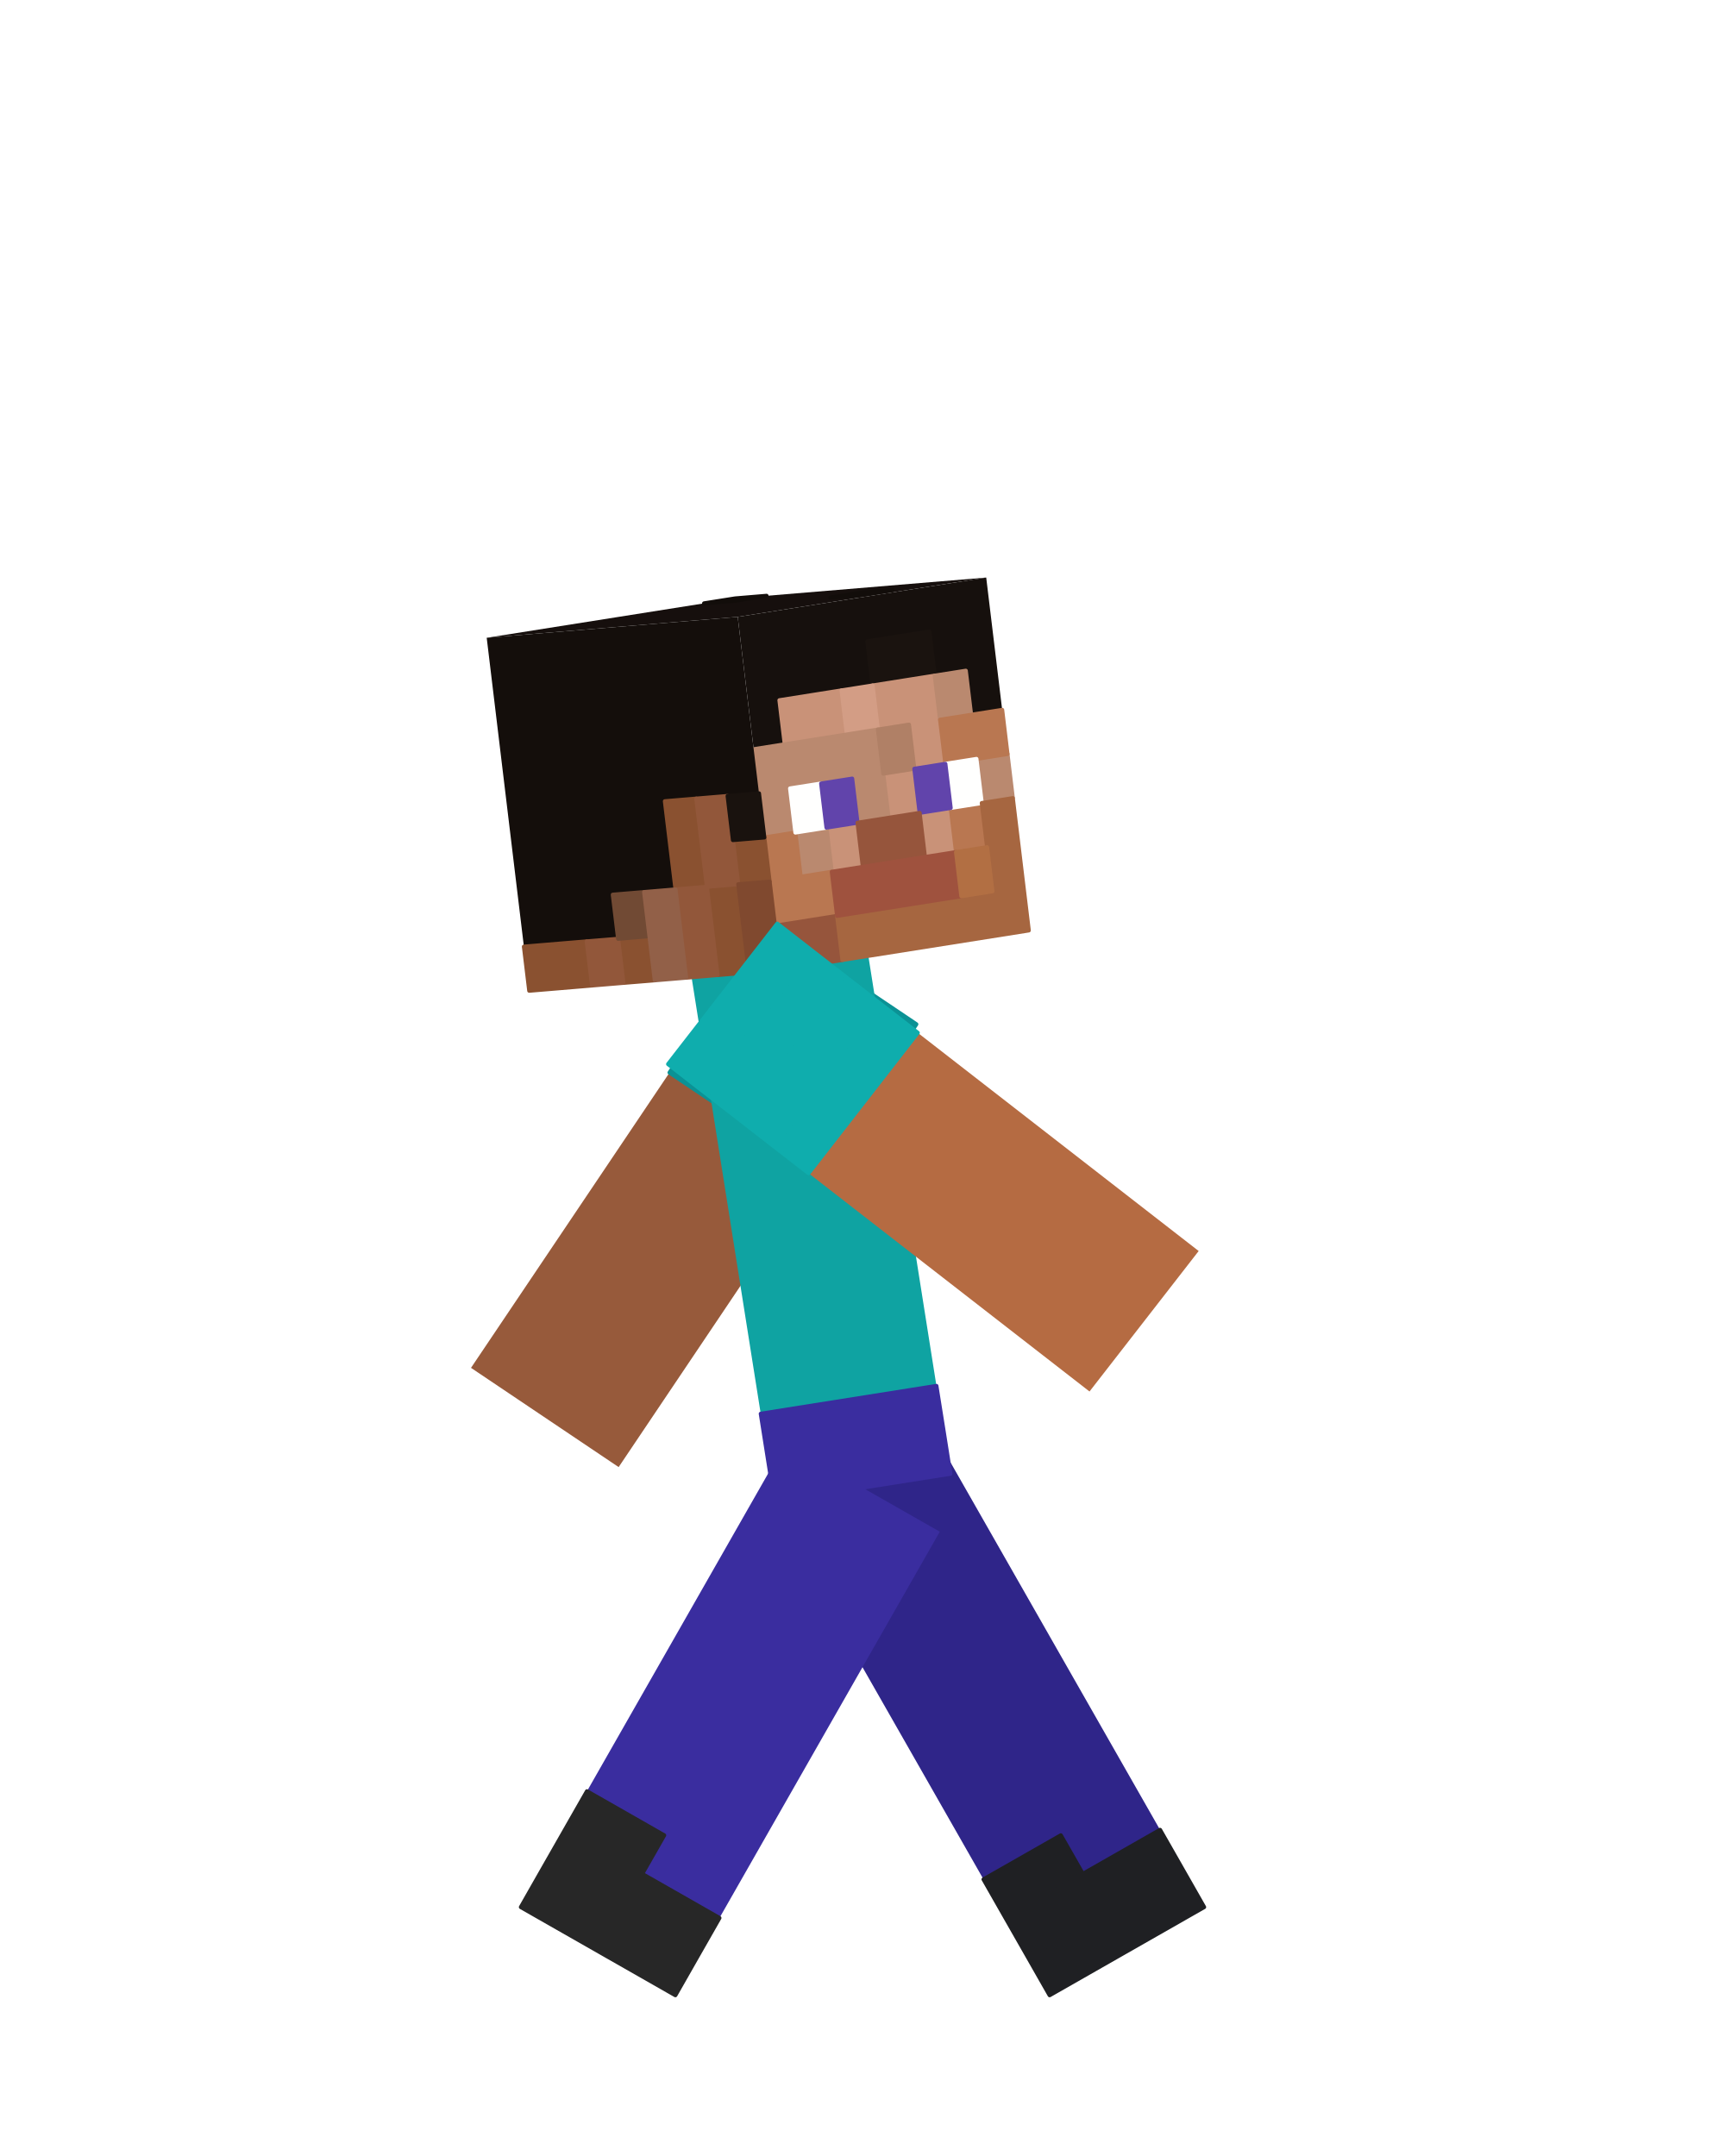
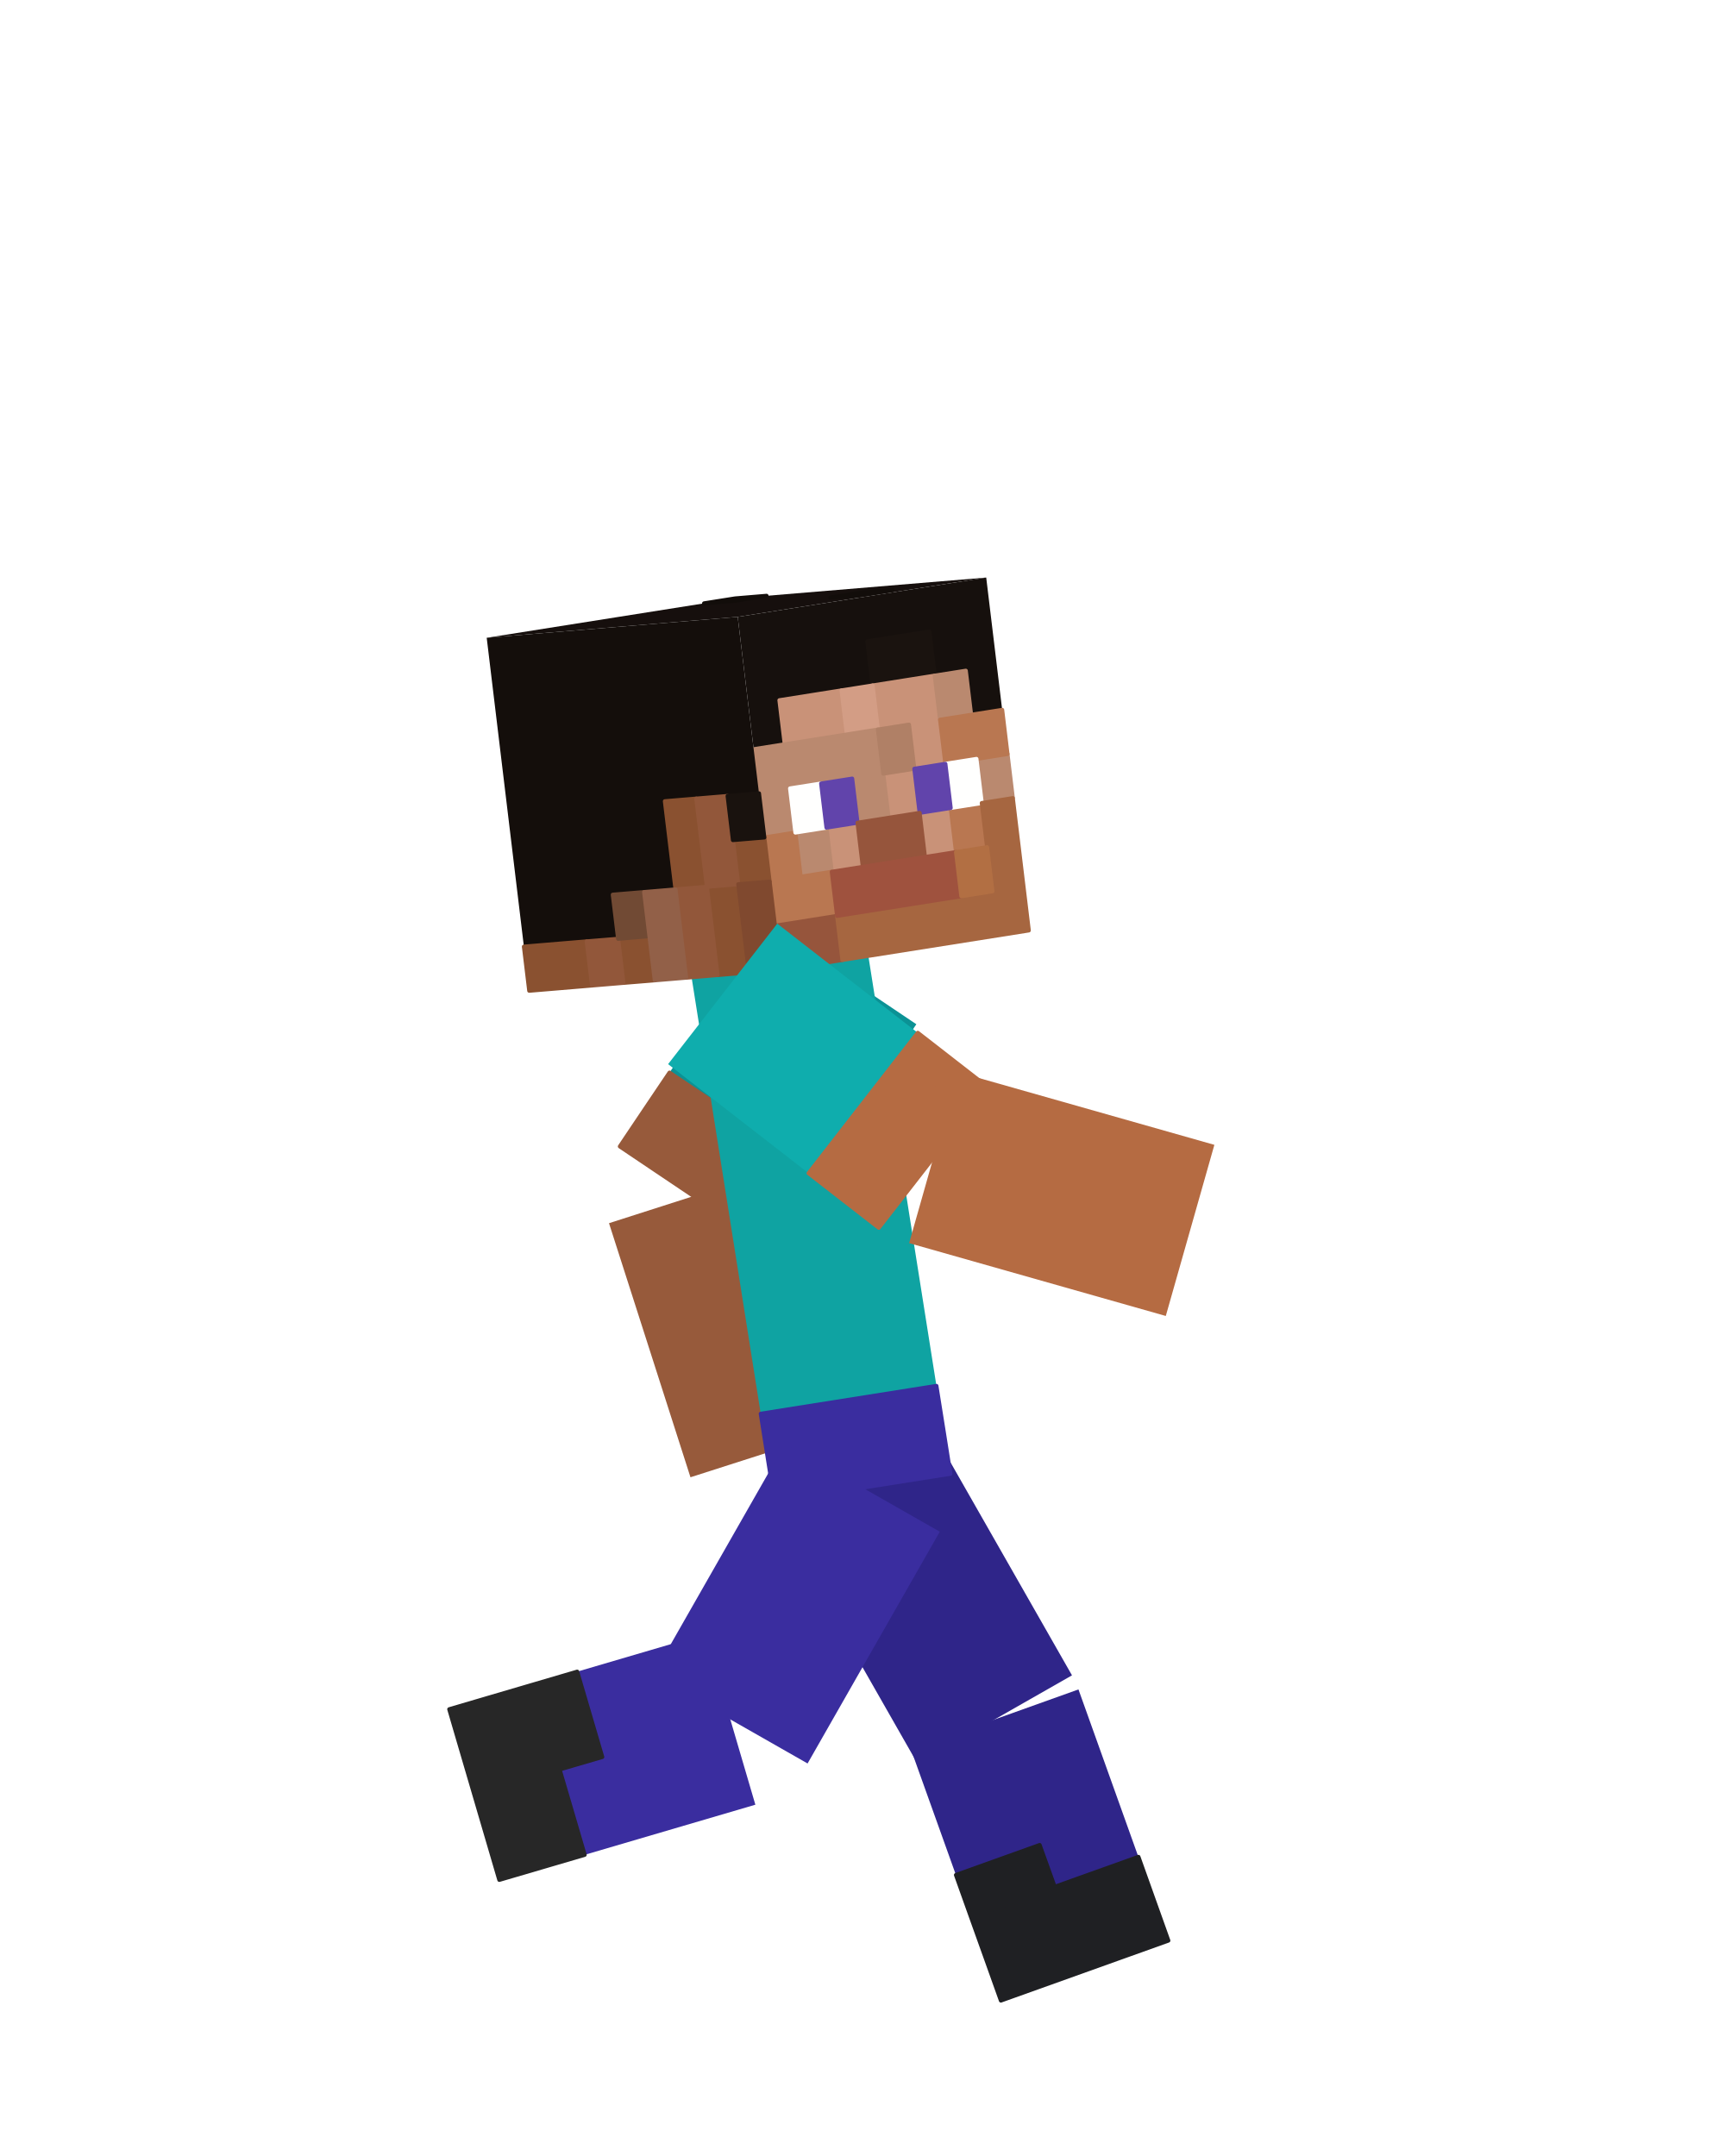
<svg xmlns="http://www.w3.org/2000/svg" viewBox="0 0 256 320" width="256" height="320" role="img" aria-labelledby="run-7-title">
  <g id="steve">
-     <g id="arm-left" aria-label="Left arm">
+     <g id="arm-left" aria-label="Left upper arm">
      <g class="face" data-face="nx">
-         <path fill="#975a3b" d="M114.09 137.29L135.99 152.02L91.81 217.75L69.9 203.02Z" />
-         <path fill="#0b9295" stroke="#0b9295" stroke-width=".6" stroke-linejoin="round" d="M114.09 137.29L135.99 152.02L132.31 157.5L110.4 142.77ZM110.4 142.77L132.31 157.5L128.63 162.98L106.72 148.25ZM106.72 148.25L128.63 162.98L124.95 168.45L103.04 153.73ZM103.04 153.73L124.95 168.45L121.27 173.93L99.36 159.2Z" />
+         <path fill="#0b9295" d="M114.09 137.29L135.99 152.02L113.9 184.89L91.99 170.16Z" />
+         <path fill="#975a3b" stroke="#975a3b" stroke-width=".6" stroke-linejoin="round" d="M99.36 159.2L121.27 173.93L117.58 179.41L95.67 164.68ZM95.67 164.68L117.58 179.41L113.9 184.89L91.99 170.16Z" />
      </g>
    </g>
-     <g id="leg-left" aria-label="Left leg">
+     <g id="forearm-left" aria-label="Left forearm">
      <g class="face" data-face="nx">
-         <path fill="#2f2589" d="M116.53 227.34L139.47 214.26L178.7 283.06L155.77 296.14Z" />
-         <path fill="#1f2023" stroke="#1f2023" stroke-width=".6" stroke-linejoin="round" d="M145.96 278.94L157.43 272.4L160.7 278.13L149.23 284.67ZM149.23 284.67L172.16 271.59L175.43 277.32L152.5 290.4ZM152.5 290.4L175.43 277.32L178.7 283.06L155.77 296.14Z" />
+         <path fill="#975a3b" d="M90.38 181.55L115.52 173.49L127.61 211.2L102.47 219.26Z" />
+       </g>
+     </g>
+     <g id="leg-left" aria-label="Left thigh">
+       <g class="face" data-face="nx">
+         <path fill="#2f2589" d="M116.53 227.34L139.47 214.26L159.09 248.66L136.15 261.74Z" />
+       </g>
+     </g>
+     <g id="shin-left" aria-label="Left shin">
+       <g class="face" data-face="nx">
+         <path fill="#2f2589" d="M135.19 259.65L160.05 250.75L173.39 288.03L148.54 296.93Z" />
+         <path fill="#1f2023" stroke="#1f2023" stroke-width=".6" stroke-linejoin="round" d="M141.87 278.29L154.29 273.84L156.52 280.05L144.09 284.5ZM144.09 284.5L168.95 275.6L171.17 281.82L146.32 290.72ZM146.32 290.72L171.17 281.82L173.39 288.03L148.54 296.93Z" />
      </g>
    </g>
    <g id="torso" aria-label="Torso">
      <g class="face" data-face="nx">
        <path fill="#0fa3a2" d="M102.57 144.64L128.65 140.51L141.04 218.74L114.96 222.86Z" />
        <path fill="#3a2d9f" stroke="#3a2d9f" stroke-width=".6" stroke-linejoin="round" d="M112.9 209.83L138.97 205.7L140.01 212.22L113.93 216.35ZM113.93 216.35L140.01 212.22L141.04 218.74L114.96 222.86Z" />
      </g>
    </g>
    <g id="head" aria-label="Head">
      <g class="face" data-face="top">
        <path fill="#160f0d" d="M72.23 94.66L109.1 88.82L146.36 85.72L109.48 91.56Z" />
        <path fill="#120d0a" stroke="#120d0a" stroke-width=".6" stroke-linejoin="round" d="M104.49 89.55L109.1 88.82L113.76 88.43L109.15 89.16ZM123.22 88.69L127.83 87.96L132.48 87.57L127.87 88.3Z" />
      </g>
      <g class="face" data-face="front">
        <path fill="#16100d" d="M109.48 91.56L146.36 85.72L152.68 138.1L115.8 143.94Z" />
        <path fill="#1a130f" stroke="#1a130f" stroke-width=".6" stroke-linejoin="round" d="M128.71 95.19L137.93 93.73L138.72 100.28L129.5 101.74Z" />
        <path fill="#c99278" stroke="#c99278" stroke-width=".6" stroke-linejoin="round" d="M115.67 103.93L124.89 102.47L125.68 109.01L116.46 110.47ZM129.5 101.74L138.72 100.28L139.51 106.82L130.29 108.28ZM134.9 107.55L139.51 106.82L140.3 113.37L135.69 114.1ZM131.08 114.83L135.69 114.1L136.48 120.65L131.87 121.38ZM122.65 122.84L127.26 122.11L128.05 128.66L123.44 129.39ZM136.48 120.65L141.09 119.92L141.88 126.47L137.27 127.2Z" />
        <path fill="#d39d85" stroke="#d39d85" stroke-width=".6" stroke-linejoin="round" d="M124.89 102.47L129.5 101.74L130.29 108.28L125.68 109.01Z" />
        <path fill="#ba896f" stroke="#ba896f" stroke-width=".6" stroke-linejoin="round" d="M138.72 100.28L143.33 99.55L144.12 106.09L139.51 106.82ZM111.85 111.2L130.29 108.28L131.08 114.83L112.64 117.75ZM112.64 117.75L117.25 117.02L118.04 123.57L113.43 124.3ZM126.47 115.56L131.08 114.83L131.87 121.38L127.26 122.11ZM144.91 112.64L149.52 111.91L150.31 118.46L145.7 119.19ZM118.04 123.57L122.65 122.84L123.44 129.39L118.83 130.12Z" />
        <path fill="#b08066" stroke="#b08066" stroke-width=".6" stroke-linejoin="round" d="M130.29 108.28L134.9 107.55L135.69 114.1L131.08 114.83Z" />
        <path fill="#b97751" stroke="#b97751" stroke-width=".6" stroke-linejoin="round" d="M139.51 106.82L148.73 105.36L149.52 111.91L140.3 113.37ZM113.43 124.3L118.04 123.57L118.83 130.12L114.22 130.85ZM141.09 119.92L145.7 119.19L146.49 125.74L141.88 126.47ZM114.22 130.85L123.44 129.39L124.23 135.94L115.01 137.4Z" />
        <path fill="#fffffe" stroke="#fffffe" stroke-width=".6" stroke-linejoin="round" d="M117.25 117.02L121.86 116.29L122.65 122.84L118.04 123.57ZM140.3 113.37L144.91 112.64L145.7 119.19L141.09 119.92Z" />
        <path fill="#6144ab" stroke="#6144ab" stroke-width=".6" stroke-linejoin="round" d="M121.86 116.29L126.47 115.56L127.26 122.11L122.65 122.84ZM135.69 114.1L140.3 113.37L141.09 119.92L136.48 120.65Z" />
        <path fill="#96553c" stroke="#96553c" stroke-width=".6" stroke-linejoin="round" d="M127.26 122.11L136.48 120.65L137.27 127.2L128.05 128.66ZM115.01 137.4L124.23 135.94L125.02 142.48L115.8 143.94Z" />
        <path fill="#a66640" stroke="#a66640" stroke-width=".6" stroke-linejoin="round" d="M145.7 119.19L150.31 118.46L151.1 125.01L146.49 125.74ZM146.49 125.74L151.1 125.01L151.89 131.56L147.28 132.29ZM124.23 135.94L151.89 131.56L152.68 138.1L125.02 142.48Z" />
        <path fill="#9f523e" stroke="#9f523e" stroke-width=".6" stroke-linejoin="round" d="M123.44 129.39L141.88 126.47L142.67 133.02L124.23 135.94Z" />
        <path fill="#b26f43" stroke="#b26f43" stroke-width=".6" stroke-linejoin="round" d="M141.88 126.47L146.49 125.74L147.28 132.29L142.67 133.02Z" />
      </g>
      <g class="face" data-face="nx">
        <path fill="#140e0b" d="M72.23 94.66L109.48 91.56L115.8 143.94L78.54 147.05Z" />
        <path fill="#8a5130" stroke="#8a5130" stroke-width=".6" stroke-linejoin="round" d="M98.67 118.92L103.33 118.53L104.12 125.08L99.46 125.46ZM99.46 125.46L104.12 125.08L104.91 131.62L100.25 132.01ZM108.77 124.69L113.43 124.3L114.22 130.85L109.56 131.24ZM104.91 131.62L109.56 131.24L110.35 137.78L105.7 138.17ZM77.75 140.5L87.07 139.72L87.86 146.27L78.54 147.05ZM91.73 139.34L96.38 138.95L97.17 145.5L92.52 145.88ZM105.7 138.17L110.35 137.78L111.14 144.33L106.49 144.72Z" />
        <path fill="#92573a" stroke="#92573a" stroke-width=".6" stroke-linejoin="round" d="M103.33 118.53L107.98 118.14L108.77 124.69L104.12 125.08ZM104.12 125.08L108.77 124.69L109.56 131.24L104.91 131.62ZM100.25 132.01L104.91 131.62L105.7 138.17L101.04 138.56ZM87.07 139.72L91.73 139.34L92.52 145.88L87.86 146.27ZM101.04 138.56L105.7 138.17L106.49 144.72L101.83 145.11Z" />
        <path fill="#19120e" stroke="#19120e" stroke-width=".6" stroke-linejoin="round" d="M107.98 118.14L112.64 117.75L113.43 124.3L108.77 124.69Z" />
        <path fill="#714a34" stroke="#714a34" stroke-width=".6" stroke-linejoin="round" d="M90.94 132.79L95.59 132.4L96.38 138.95L91.73 139.34Z" />
        <path fill="#926048" stroke="#926048" stroke-width=".6" stroke-linejoin="round" d="M95.59 132.4L100.25 132.01L101.04 138.56L96.38 138.95ZM96.38 138.95L101.04 138.56L101.83 145.11L97.17 145.5Z" />
        <path fill="#80492f" stroke="#80492f" stroke-width=".6" stroke-linejoin="round" d="M109.56 131.24L114.22 130.85L115.01 137.4L110.35 137.78ZM110.35 137.78L115.01 137.4L115.8 143.94L111.14 144.33Z" />
      </g>
    </g>
-     <g id="leg-right" aria-label="Right leg">
+     <g id="shin-right" aria-label="Right shin">
      <g class="face" data-face="nx">
-         <path fill="#3a2d9f" d="M116.53 214.26L139.47 227.34L100.23 296.14L77.3 283.06Z" />
-         <path fill="#272727" stroke="#272727" stroke-width=".6" stroke-linejoin="round" d="M87.11 265.86L98.57 272.4L95.3 278.13L83.84 271.59ZM83.84 271.59L106.77 284.67L103.5 290.4L80.57 277.32ZM80.57 277.32L103.5 290.4L100.23 296.14L77.3 283.06Z" />
+         <path fill="#3a2d9f" d="M104.66 242.53L112.1 267.86L74.1 279.02L66.67 253.69Z" />
+         <path fill="#272727" stroke="#272727" stroke-width=".6" stroke-linejoin="round" d="M85.66 248.11L89.38 260.78L83.05 262.63L79.33 249.97ZM79.33 249.97L86.77 275.3L80.44 277.16L73 251.83ZM73 251.83L80.44 277.16L74.1 279.02L66.67 253.69Z" />
      </g>
    </g>
-     <g id="arm-right" aria-label="Right arm">
+     <g id="leg-right" aria-label="Right thigh">
      <g class="face" data-face="nx">
-         <path fill="#b56b42" d="M99.15 157.94L115.35 137.09L177.89 185.68L161.69 206.53Z" />
-         <path fill="#0fadad" stroke="#0fadad" stroke-width=".6" stroke-linejoin="round" d="M99.15 157.94L115.35 137.09L120.56 141.14L104.36 161.99ZM104.36 161.99L120.56 141.14L125.77 145.19L109.58 166.04ZM109.58 166.04L125.77 145.19L130.99 149.24L114.79 170.09ZM114.79 170.09L130.99 149.24L136.2 153.29L120 174.13Z" />
+         <path fill="#3a2d9f" d="M116.53 214.26L139.47 227.34L119.85 261.74L96.91 248.66Z" />
+       </g>
+     </g>
+     <g id="arm-right" aria-label="Right upper arm">
+       <g class="face" data-face="nx">
+         <path fill="#0fadad" d="M99.15 157.94L115.35 137.09L146.62 161.39L130.42 182.23Z" />
+         <path fill="#b56b42" stroke="#b56b42" stroke-width=".6" stroke-linejoin="round" d="M120 174.13L136.2 153.29L141.41 157.34L125.21 178.18ZM125.21 178.18L141.41 157.34L146.62 161.39L130.42 182.23Z" />
+       </g>
+     </g>
+     <g id="forearm-right" aria-label="Right forearm">
+       <g class="face" data-face="nx">
+         <path fill="#b56b42" d="M134.92 184.51L142.13 159.11L180.22 169.92L173.01 195.32Z" />
      </g>
    </g>
  </g>
</svg>
